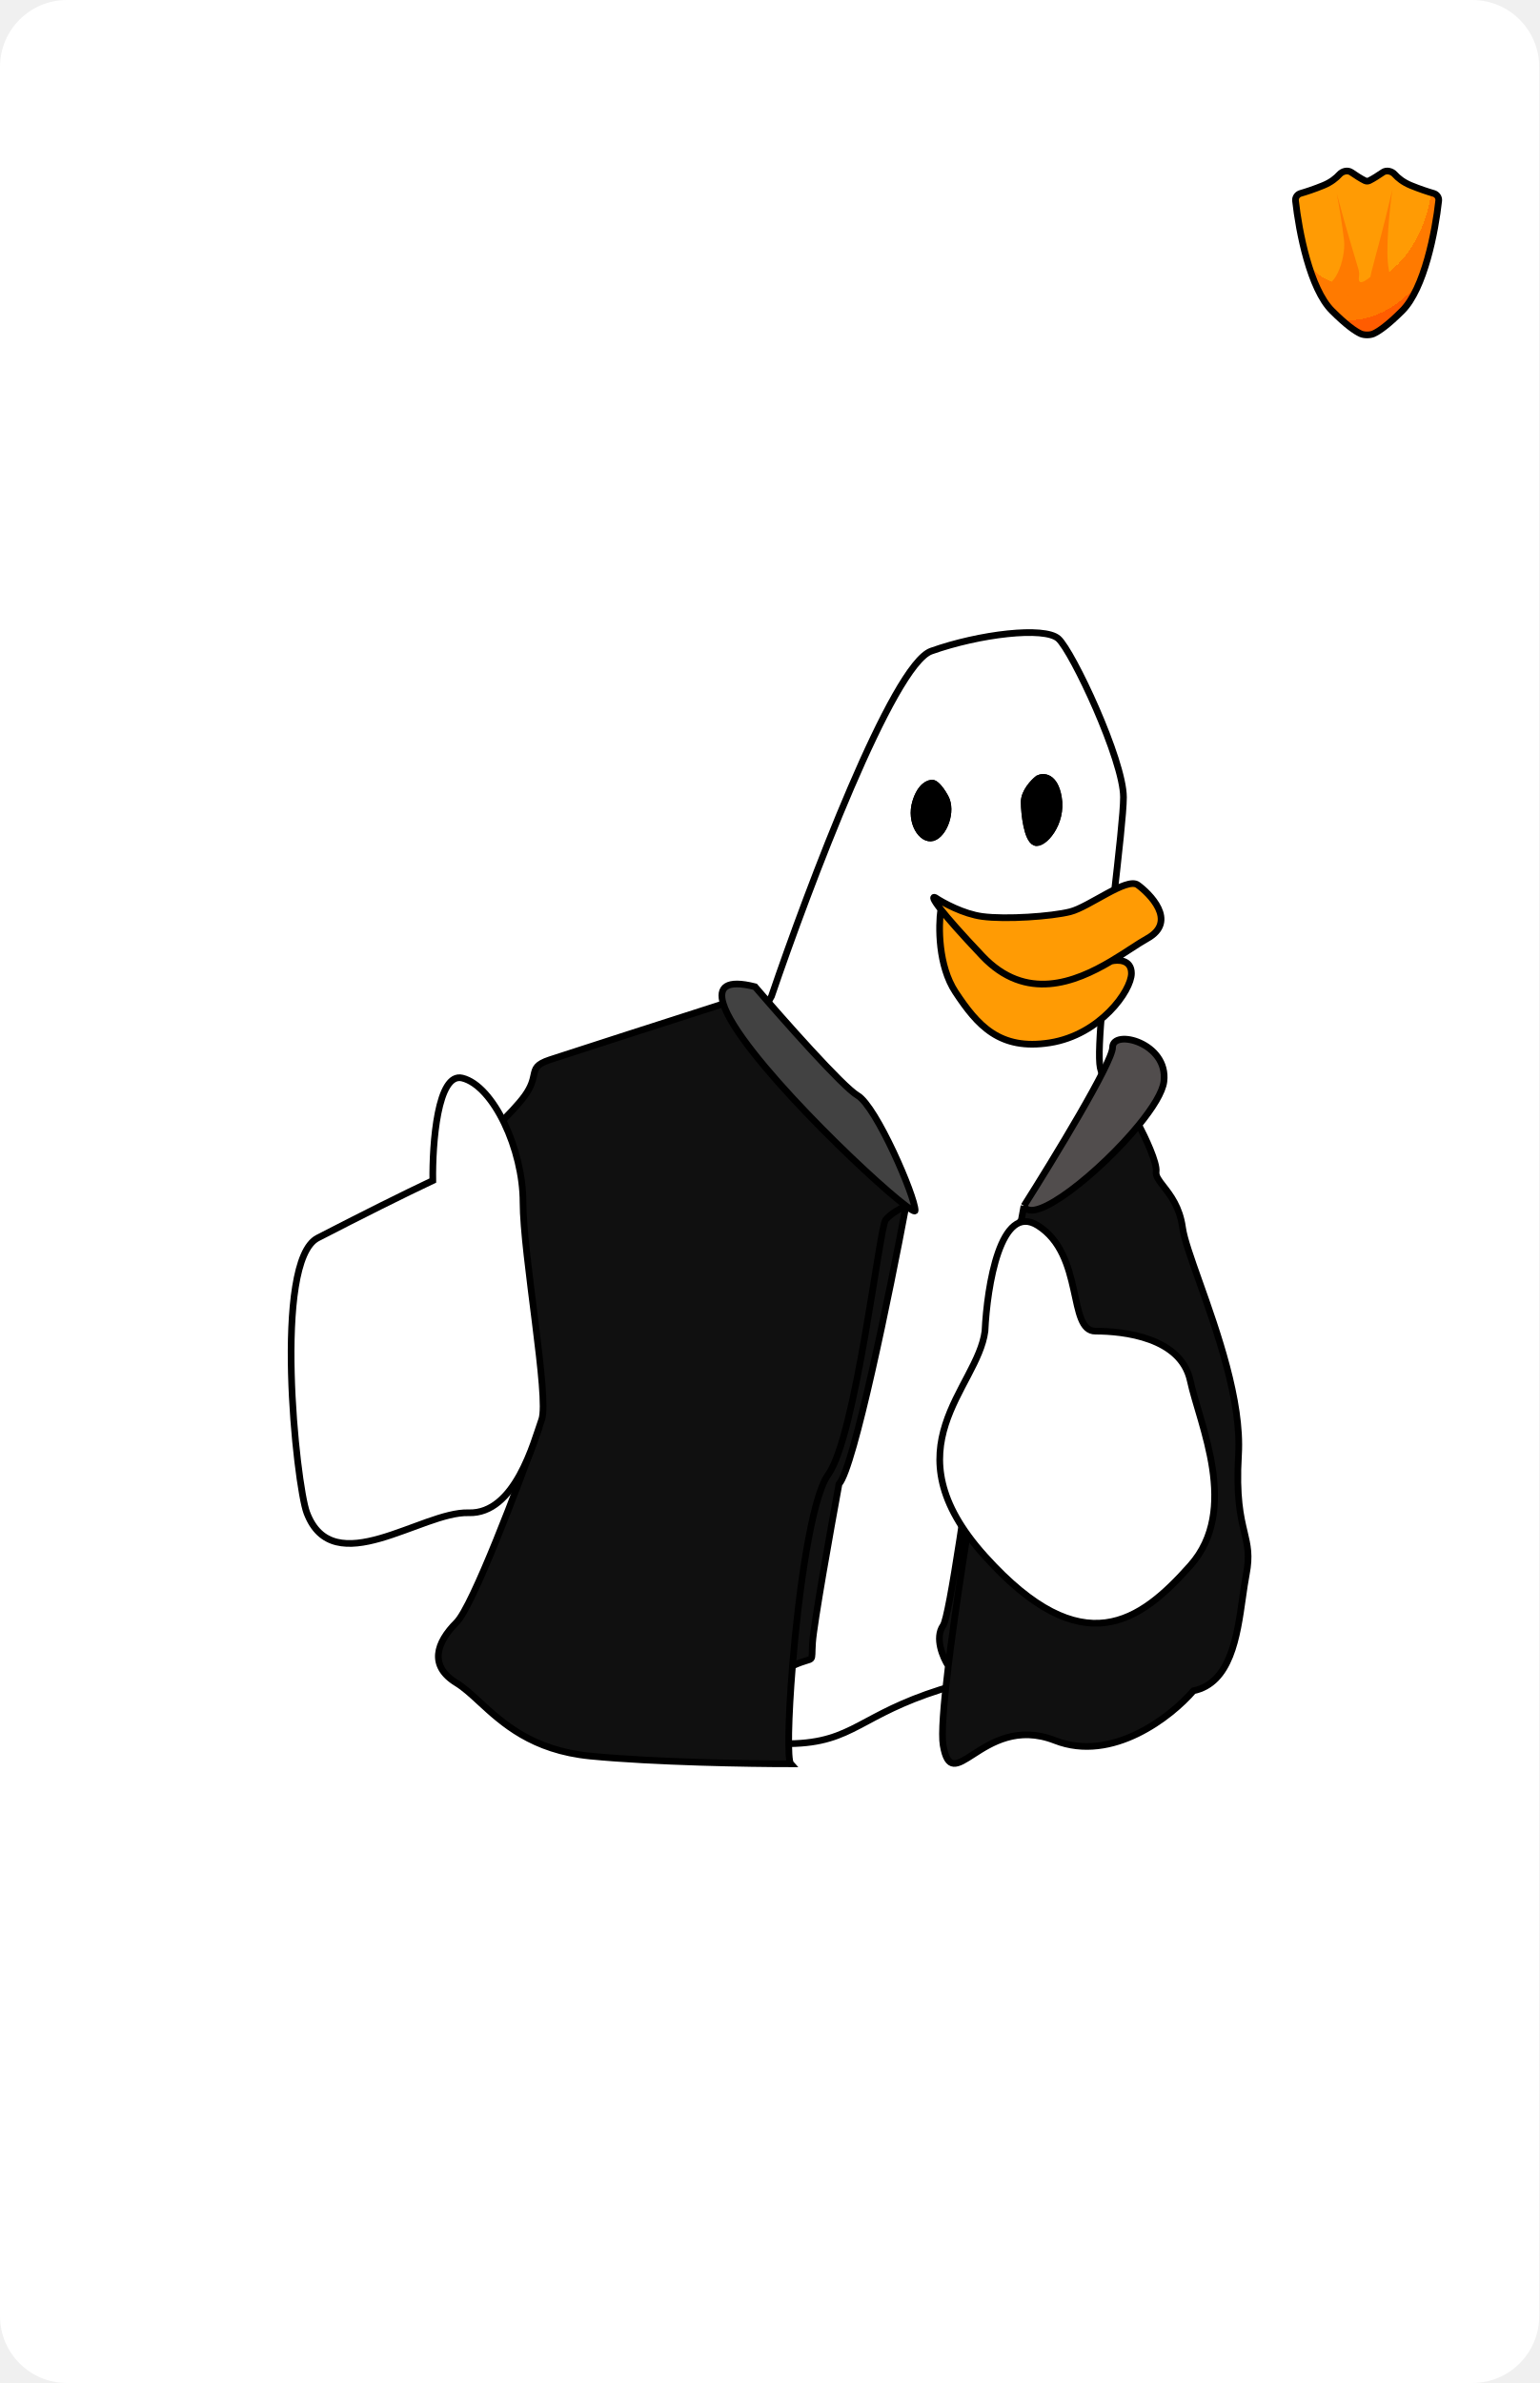
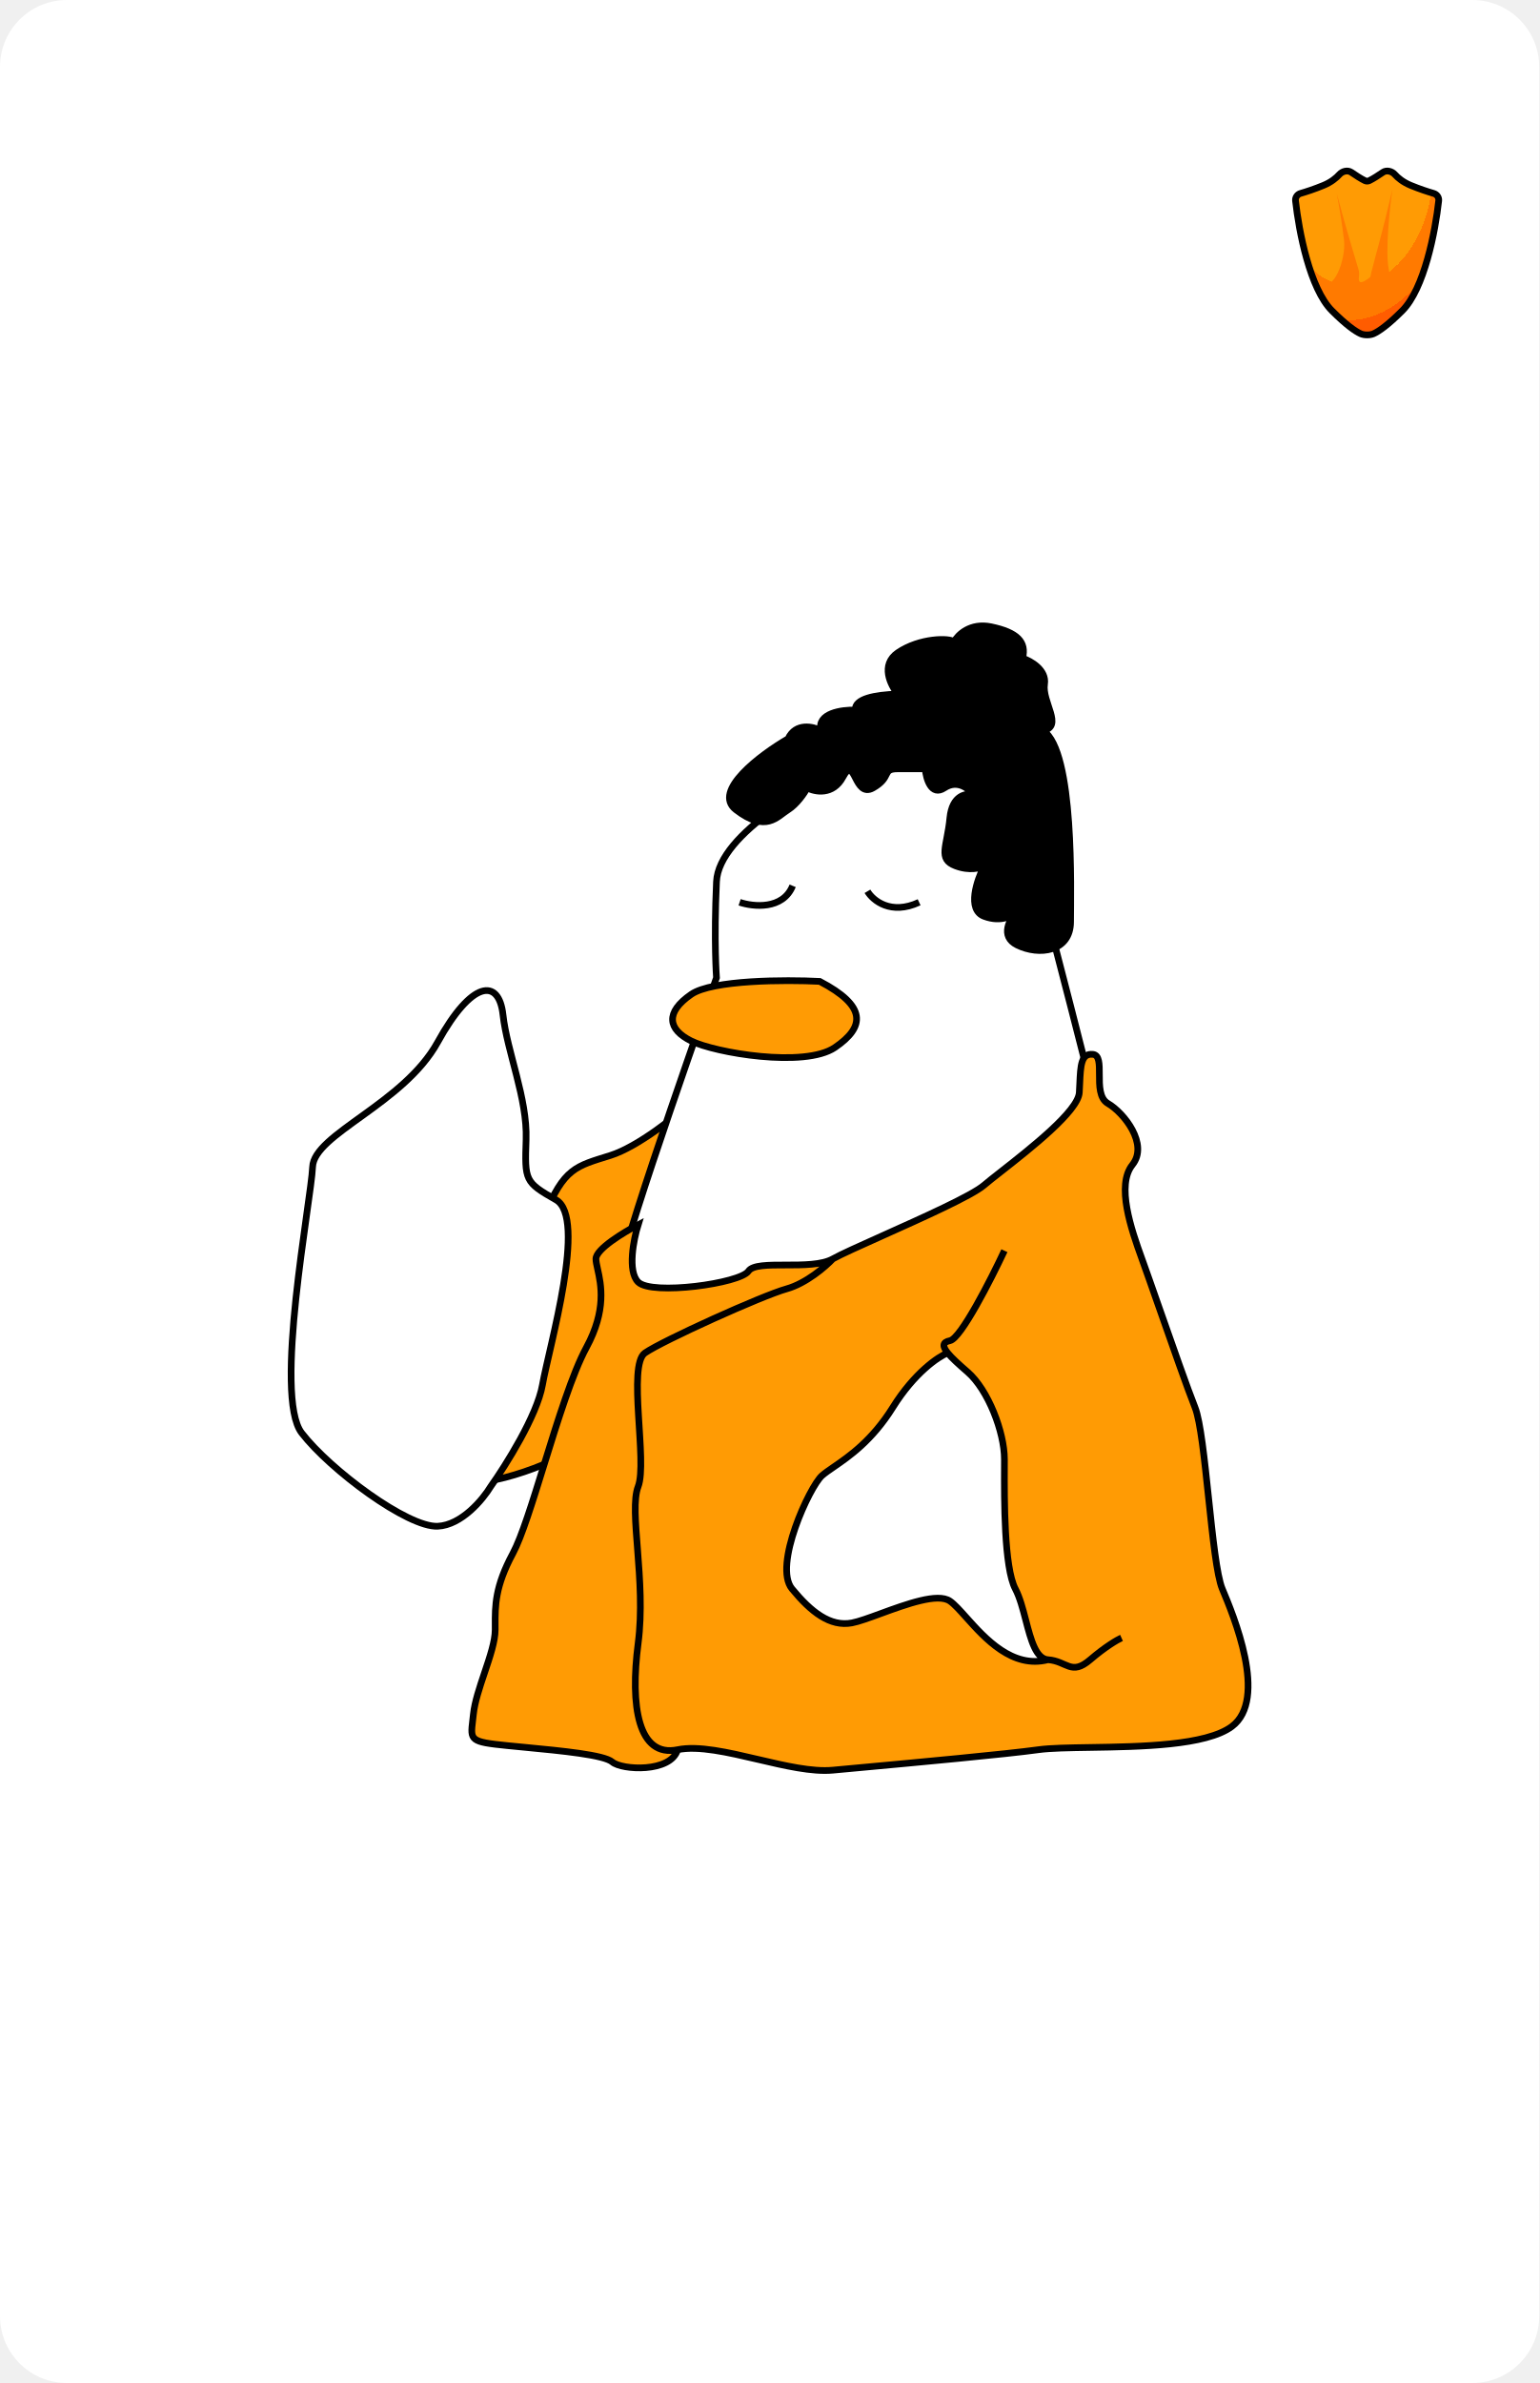
<svg xmlns="http://www.w3.org/2000/svg" width="460" height="712" viewBox="0 0 460 712" fill="none">
  <rect width="460" height="712" rx="20" fill="white" />
-   <path d="M403.84 51.477C405.114 52.35 406.72 53.394 407.9 53.968C408.323 54.173 408.811 54.173 409.234 53.968C410.415 53.394 412.02 52.35 413.294 51.477C414.366 50.743 415.949 51.132 416.819 52.096C417.786 53.167 419.314 54.442 421.621 55.392C424.307 56.498 426.783 57.302 428.454 57.784C429.413 58.06 430.071 58.969 429.963 59.961C428.954 69.164 425.665 86.253 419.067 92.85C414.832 97.086 412.097 98.998 410.467 99.726C409.458 100.177 407.676 100.177 406.667 99.726C405.037 98.998 402.302 97.086 398.067 92.85C391.47 86.253 388.181 69.164 387.172 59.961C387.063 58.969 387.722 58.06 388.68 57.784C390.351 57.302 392.827 56.498 395.513 55.392C397.82 54.442 399.349 53.167 400.315 52.096C401.185 51.132 402.769 50.743 403.84 51.477Z" fill="url(#paint0_radial_384_3878)" stroke="black" stroke-width="2" />
+   <path d="M403.84 51.477C405.114 52.35 406.72 53.394 407.9 53.968C408.323 54.173 408.811 54.173 409.234 53.968C410.415 53.394 412.02 52.35 413.294 51.477C414.366 50.743 415.949 51.132 416.819 52.096C417.786 53.167 419.314 54.442 421.621 55.392C424.307 56.498 426.783 57.302 428.454 57.784C429.413 58.06 430.071 58.969 429.963 59.961C428.954 69.164 425.665 86.253 419.067 92.85C414.832 97.086 412.097 98.998 410.467 99.726C409.458 100.177 407.676 100.177 406.667 99.726C405.037 98.998 402.302 97.086 398.067 92.85C391.47 86.253 388.181 69.164 387.172 59.961C387.063 58.969 387.722 58.06 388.68 57.784C390.351 57.302 392.827 56.498 395.513 55.392C397.82 54.442 399.349 53.167 400.315 52.096C401.185 51.132 402.769 50.743 403.84 51.477Z" fill="url(#paint0_radial_384_3895)" stroke="black" stroke-width="2" />
  <path d="M401.667 71.729C401.069 66.631 400.12 61.079 399.495 57.841C402.828 70.231 404.334 74.797 406.026 80.625C406.235 81.344 406.204 82.11 406.114 82.853C405.788 85.557 408.144 84.065 410.577 81.827C411.719 80.776 413.676 81.54 413.676 83.093C413.676 83.688 413.362 84.24 412.85 84.545L408.702 87.016C404.08 89.77 398.136 88.441 395.078 84.043C394.938 83.883 394.799 83.698 394.662 83.486C393.853 82.226 394.145 82.648 394.965 83.876C395.002 83.932 395.04 83.988 395.078 84.043C398.314 87.718 402.348 77.526 401.667 71.729Z" fill="#FF7A00" />
  <path d="M415.018 80.322C413.968 75.082 415.317 62.343 416.122 56.627C412.976 70.134 411.551 74.593 409.885 81.158C408.552 86.41 410.132 91.022 411.088 92.672C412.836 90.739 416.069 85.562 415.018 80.322Z" fill="#FF7A00" />
-   <path d="M278.76 234.022C277.678 233.867 275.145 234.765 273.662 239.596C271.809 245.634 275.516 251.208 278.76 250.279C282.003 249.35 284.784 242.383 282.467 238.202C280.613 234.858 279.223 234.022 278.76 234.022Z" fill="black" />
-   <path fill-rule="evenodd" clip-rule="evenodd" d="M278.296 194.54C266.804 198.627 241.689 264.988 230.568 297.658L181.45 384.054C175.735 396.131 162.637 425.115 155.965 444.438C155.564 445.598 155.146 446.783 154.721 447.988C146.295 471.886 134.962 504.031 196.278 515.97C240.055 524.494 246.586 521.002 259.227 514.245C265.184 511.06 272.499 507.149 285.71 503.429C310.828 496.356 323.914 499.794 333.866 502.409C340.254 504.087 345.351 505.426 351.51 503.429C367.265 498.32 370.045 481.133 366.801 474.166C364.206 468.592 363.558 432.206 363.558 414.71C352.591 385.757 330.287 326.085 328.804 319.025C327.692 313.726 330.42 289.675 332.779 268.887C334.349 255.05 335.755 242.657 335.755 238.202C335.755 227.055 320.464 194.54 316.293 190.824C312.123 187.108 292.661 189.43 278.296 194.54ZM278.76 234.022C277.678 233.867 275.145 234.765 273.662 239.596C271.809 245.634 275.516 251.208 278.76 250.279C282.003 249.35 284.784 242.383 282.467 238.202C280.613 234.858 279.223 234.022 278.76 234.022ZM306.099 239.596C306.099 236.623 308.879 233.712 310.269 232.629C311.814 231.854 315.181 231.885 316.293 238.202C317.683 246.099 311.659 252.602 309.343 251.673C307.026 250.744 306.099 243.312 306.099 239.596Z" fill="white" />
-   <path d="M310.269 232.629C308.879 233.712 306.099 236.623 306.099 239.596C306.099 243.312 307.026 250.744 309.343 251.673C311.659 252.602 317.683 246.099 316.293 238.202C315.181 231.885 311.814 231.854 310.269 232.629Z" fill="black" />
-   <path d="M278.76 234.022C277.678 233.867 275.145 234.765 273.662 239.596C271.809 245.634 275.516 251.208 278.76 250.279C282.003 249.35 284.784 242.383 282.467 238.202C280.613 234.858 279.223 234.022 278.76 234.022Z" stroke="black" stroke-width="2" />
-   <path fill-rule="evenodd" clip-rule="evenodd" d="M278.296 194.54C266.804 198.627 241.689 264.988 230.568 297.658L181.45 384.054C175.735 396.131 162.637 425.115 155.965 444.438C155.564 445.598 155.146 446.783 154.721 447.988C146.295 471.886 134.962 504.031 196.278 515.97C240.055 524.494 246.586 521.002 259.227 514.245C265.184 511.06 272.499 507.149 285.71 503.429C310.828 496.356 323.914 499.794 333.866 502.409C340.254 504.087 345.351 505.426 351.51 503.429C367.265 498.32 370.045 481.133 366.801 474.166C364.206 468.592 363.558 432.206 363.558 414.71C352.591 385.757 330.287 326.085 328.804 319.025C327.692 313.726 330.42 289.675 332.779 268.887C334.349 255.05 335.755 242.657 335.755 238.202C335.755 227.055 320.464 194.54 316.293 190.824C312.123 187.108 292.661 189.43 278.296 194.54ZM278.76 234.022C277.678 233.867 275.145 234.765 273.662 239.596C271.809 245.634 275.516 251.208 278.76 250.279C282.003 249.35 284.784 242.383 282.467 238.202C280.613 234.858 279.223 234.022 278.76 234.022ZM306.099 239.596C306.099 236.623 308.879 233.712 310.269 232.629C311.814 231.854 315.181 231.885 316.293 238.202C317.683 246.099 311.659 252.602 309.343 251.673C307.026 250.744 306.099 243.312 306.099 239.596Z" stroke="black" stroke-width="2" />
-   <path d="M310.269 232.629C308.879 233.712 306.099 236.623 306.099 239.596C306.099 243.312 307.026 250.744 309.343 251.673C311.659 252.602 317.683 246.099 316.293 238.202C315.181 231.885 311.814 231.854 310.269 232.629Z" stroke="black" stroke-width="2" />
-   <path d="M279.482 268.167C281.828 269.739 287.928 273.073 293.559 273.828C300.597 274.771 314.205 273.828 319.835 272.412C325.466 270.997 336.727 262.035 340.012 264.393C343.297 266.752 352.212 275.243 342.827 280.432C340.121 281.928 336.4 284.602 332.035 287.185C334.069 286.664 338.135 286.658 338.135 290.809C338.135 295.998 328.751 309.207 313.736 311.565C298.72 313.924 292.151 306.376 285.582 296.47C280.327 288.545 280.446 276.667 281.162 271.718C278.614 268.461 278.704 267.819 279.482 268.167Z" fill="#FF9B04" />
-   <path d="M281.162 271.718C283.223 274.353 287.011 278.7 293.559 285.621C306.581 299.383 321.266 293.559 332.035 287.185M281.162 271.718C278.614 268.461 278.704 267.819 279.482 268.167C281.828 269.739 287.928 273.073 293.559 273.828C300.597 274.771 314.205 273.828 319.835 272.412C325.466 270.997 336.727 262.035 340.012 264.393C343.297 266.752 352.212 275.243 342.827 280.432C340.121 281.928 336.4 284.602 332.035 287.185M281.162 271.718C280.446 276.667 280.327 288.545 285.582 296.47C292.151 306.376 298.72 313.924 313.736 311.565C328.751 309.207 338.135 295.998 338.135 290.809C338.135 286.658 334.069 286.664 332.035 287.185" stroke="black" stroke-width="2" />
-   <path fill-rule="evenodd" clip-rule="evenodd" d="M250.732 443.414C255.192 438.585 265.934 385.988 270.748 360.293C259.937 352.203 220.729 314.632 216.166 299.925C201.205 304.724 169.888 314.785 164.313 316.643C160.233 318.002 159.975 319.202 159.53 321.267C159.214 322.73 158.805 324.628 156.879 327.323C153.162 332.524 143.25 341.564 138.759 345.433L161.061 426.697C154.866 444.033 141.268 479.913 136.436 484.743C130.396 490.78 128.073 497.745 136.436 502.853C138.672 504.219 140.874 506.248 143.354 508.533C150.151 514.795 159.032 522.977 176.393 524.678C195.35 526.536 224.249 527 236.329 527C235.298 525.861 235.576 513.159 236.837 497.745C240.59 496.005 241.91 496.128 242.398 495.549C242.822 495.047 242.618 494.016 242.834 490.78C243.205 485.207 248.254 456.881 250.732 443.414Z" fill="#101010" />
-   <path d="M256.307 327.323C251.847 324.723 234.006 304.569 225.643 294.817C217.002 292.633 214.636 294.993 216.166 299.925C220.729 314.632 259.937 352.203 270.748 360.293C272.493 361.599 273.498 362.137 273.498 361.686C273.498 357.507 261.883 330.574 256.307 327.323Z" fill="#424242" />
-   <path fill-rule="evenodd" clip-rule="evenodd" d="M306.022 360.293C305.77 361.647 305.512 363.041 305.247 364.472C303.957 366.484 301.097 370.695 299.982 371.438C299.409 371.819 296.798 390.379 293.695 412.441C289.243 444.086 283.778 482.935 281.862 485.672C279.26 489.386 281.809 495.268 283.41 497.745C281.967 509.591 281.307 518.194 281.862 521.428C283.184 529.138 285.97 527.338 290.816 524.209C296.184 520.741 304.08 515.641 315.314 520.035C332.412 526.721 350.006 512.914 356.665 505.175C367.743 502.884 369.713 488.981 371.354 477.398C371.709 474.892 372.049 472.495 372.462 470.347C373.536 464.766 372.823 461.764 371.883 457.81C370.789 453.212 369.39 447.325 370.139 434.591C371.082 418.562 363.725 397.852 358.439 382.974C355.915 375.87 353.863 370.095 353.413 366.794C352.581 360.697 349.763 357.081 347.725 354.465C346.348 352.698 345.327 351.388 345.514 350.077C345.886 347.476 342.216 339.706 340.335 336.146C329.033 349.973 308.735 366.395 306.022 360.293Z" fill="#101010" />
-   <path d="M332.505 312.928C332.505 317.386 314.849 346.362 306.022 360.293C308.735 366.395 329.033 349.973 340.335 336.146C344.513 331.034 347.461 326.277 347.837 323.144C349.231 311.535 332.505 307.355 332.505 312.928Z" fill="#514D4D" />
-   <path d="M306.022 360.293C314.849 346.362 332.505 317.386 332.505 312.928C332.505 307.355 349.231 311.535 347.837 323.144C347.461 326.277 344.513 331.034 340.335 336.146M306.022 360.293C308.735 366.395 329.033 349.973 340.335 336.146M306.022 360.293C305.77 361.647 305.512 363.041 305.247 364.472M340.335 336.146C342.216 339.706 345.886 347.476 345.514 350.077C345.327 351.388 346.348 352.698 347.725 354.465C349.763 357.081 352.581 360.697 353.413 366.794C353.863 370.095 355.915 375.87 358.439 382.974C363.725 397.852 371.082 418.562 370.139 434.591C369.39 447.325 370.789 453.212 371.883 457.81C372.823 461.764 373.536 464.766 372.462 470.347C372.049 472.495 371.709 474.892 371.354 477.398C369.713 488.981 367.743 502.884 356.665 505.175C350.006 512.914 332.412 526.721 315.314 520.035C304.08 515.641 296.184 520.741 290.816 524.209C285.97 527.338 283.184 529.138 281.862 521.428C281.307 518.194 281.967 509.591 283.41 497.745M270.748 360.293C272.493 361.599 273.498 362.137 273.498 361.686C273.498 357.507 261.883 330.574 256.307 327.323C251.847 324.723 234.006 304.569 225.643 294.817C217.002 292.633 214.636 294.993 216.166 299.925M270.748 360.293C265.934 385.988 255.192 438.585 250.732 443.414C248.254 456.881 243.205 485.207 242.834 490.78C242.618 494.016 242.822 495.047 242.398 495.549C241.91 496.128 240.59 496.005 236.837 497.745M270.748 360.293C269.342 360.912 266.157 362.615 264.671 364.472C262.812 366.794 255.843 429.019 247.48 440.628C242.535 447.491 238.659 475.454 236.837 497.745M270.748 360.293C259.937 352.203 220.729 314.632 216.166 299.925M216.166 299.925C201.205 304.724 169.888 314.785 164.313 316.643C160.233 318.002 159.975 319.202 159.53 321.267C159.214 322.73 158.805 324.628 156.879 327.323C153.162 332.524 143.25 341.564 138.759 345.433L161.061 426.697C154.866 444.033 141.268 479.913 136.436 484.743C130.396 490.78 128.073 497.745 136.436 502.853C138.672 504.219 140.874 506.248 143.354 508.533C150.151 514.795 159.032 522.977 176.393 524.678C195.35 526.536 224.249 527 236.329 527C235.298 525.861 235.576 513.159 236.837 497.745M305.247 364.472C303.957 366.484 301.097 370.695 299.982 371.438C299.409 371.819 296.798 390.379 293.695 412.441C289.243 444.086 283.778 482.935 281.862 485.672C279.26 489.386 281.809 495.268 283.41 497.745M305.247 364.472C298.424 401.414 287.606 463.292 283.41 497.745" stroke="black" stroke-width="2" />
-   <path d="M138.179 322.113C130.742 320.257 129.192 341.749 129.347 352.727C120.515 356.901 108.429 362.931 94.949 369.889C81.469 376.847 88.522 443.609 91.695 451.99C99.597 472.863 126.093 451.526 140.039 451.99C153.984 452.454 159.562 430.653 161.886 424.159C164.21 417.665 156.308 374.991 156.308 359.221C156.308 343.45 147.476 324.432 138.179 322.113Z" fill="white" />
-   <path d="M310.17 366.178C299.014 359.128 294.985 384.268 294.366 397.72C292.167 414.882 265.081 432.508 294.366 464.977C323.65 497.447 340.85 484.459 355.724 467.761C370.599 451.062 358.513 425.551 355.724 412.563C352.935 399.575 335.736 397.72 327.369 397.72C319.002 397.72 324.115 374.991 310.17 366.178Z" fill="white" />
-   <path d="M138.179 322.113C130.742 320.257 129.192 341.749 129.347 352.727C120.515 356.901 108.429 362.931 94.949 369.889C81.469 376.847 88.522 443.609 91.695 451.99C99.597 472.863 126.093 451.526 140.039 451.99C153.984 452.454 159.562 430.653 161.886 424.159C164.21 417.665 156.308 374.991 156.308 359.221C156.308 343.45 147.476 324.432 138.179 322.113Z" stroke="black" stroke-width="2" />
-   <path d="M310.17 366.178C299.014 359.128 294.985 384.268 294.366 397.72C292.167 414.882 265.081 432.508 294.366 464.977C323.65 497.447 340.85 484.459 355.724 467.761C370.599 451.062 358.513 425.551 355.724 412.563C352.935 399.575 335.736 397.72 327.369 397.72C319.002 397.72 324.115 374.991 310.17 366.178Z" stroke="black" stroke-width="2" />
+   <path d="M182.419 345.228C190.666 342.631 202.242 333.327 207 329C198.806 359.833 181.627 422.715 178.455 427.584C174.49 433.669 152.289 443 140.791 443C129.294 443 156.65 378.089 162.596 363.484C168.543 348.879 172.112 348.473 182.419 345.228Z" fill="#FF9B04" stroke="black" stroke-width="2" />
+   <path d="M214.128 263.439C214.779 249.017 243.121 233.392 257.21 227.383C300.292 219.188 305.576 249.508 310.047 263.439C313.623 274.584 334.839 359.044 345 399.881L327.57 491.825C327.586 491.898 327.567 491.982 327.523 492.071L327.57 491.825C327.441 491.225 325.013 491.375 315.737 495.759C302.731 501.905 288.099 483.466 285.661 478.959C283.222 474.452 253.959 483.876 251.52 485.105C249.082 486.335 242.579 485.105 238.921 476.501C235.263 467.897 238.108 461.751 242.579 448.639C247.049 435.528 260.462 431.43 270.216 416.27C278.02 404.142 294.06 381.989 301.105 372.429C292.976 378.575 264.201 398.324 214.128 428.152C151.538 465.438 185.678 384.721 186.084 377.345C186.491 369.97 214.128 292.121 214.128 292.121C214.128 292.121 213.315 281.468 214.128 263.439Z" fill="white" />
+   <path d="M162.105 413.812C160.479 422.99 151.131 437.849 146.66 444.132C144.357 447.956 137.963 455.687 130.809 456.014C121.868 456.424 98.701 439.215 90.166 428.152C81.631 417.09 93.011 358.498 93.418 348.664C93.824 338.83 120.649 329.816 130.809 311.378C140.97 292.94 149.099 292.121 150.318 303.183C151.538 314.246 157.634 328.177 157.228 340.469C156.821 352.761 156.821 353.171 166.169 358.498C175.517 363.824 164.137 402.339 162.105 413.812Z" fill="white" />
+   <path d="M221.038 269.585C225.102 270.951 233.962 271.88 236.889 264.668M259.242 266.307C260.868 269.039 266.233 273.519 274.687 269.585M257.21 227.383C243.121 233.392 214.779 249.017 214.128 263.439C213.315 281.468 214.128 292.121 214.128 292.121C214.128 292.121 186.491 369.97 186.084 377.345C185.678 384.721 151.538 465.438 214.128 428.152C264.201 398.324 292.976 378.575 301.105 372.429C294.06 381.989 278.02 404.142 270.216 416.27C260.462 431.43 247.049 435.528 242.579 448.639C238.108 461.751 235.263 467.897 238.921 476.501C242.579 485.105 249.082 486.335 251.52 485.105C253.959 483.876 283.222 474.452 285.661 478.959C288.099 483.466 302.731 501.905 315.737 495.759C326.141 490.842 327.93 491.251 327.523 492.071L345 399.881C334.839 359.044 313.623 274.584 310.047 263.439C305.576 249.508 300.292 219.188 257.21 227.383ZM146.66 444.132C151.131 437.849 160.479 422.99 162.105 413.812C164.137 402.339 175.517 363.824 166.169 358.498C156.821 353.171 156.821 352.761 157.228 340.469C157.634 328.177 151.538 314.246 150.318 303.183C149.099 292.121 140.97 292.94 130.809 311.378C120.649 329.816 93.824 338.83 93.418 348.664C93.011 358.498 81.631 417.09 90.166 428.152C98.701 439.215 121.868 456.424 130.809 456.014C137.963 455.687 144.357 447.956 146.66 444.132Z" stroke="black" stroke-width="2" />
+   <path d="M206.579 297.094C212.857 292.758 234.8 292.706 244.986 293.223C259.028 300.578 258.615 306.771 249.529 312.965C240.444 319.158 213.6 314.513 206.579 311.029C199.559 307.545 198.733 302.513 206.579 297.094Z" fill="#FF9B04" stroke="black" stroke-width="2" />
+   <path d="M283.881 244.4C284.536 237.545 288.799 236.919 290.848 237.463C289.618 235.695 286.176 232.811 282.241 235.423C278.307 238.034 276.776 232.702 276.503 229.71H268.306C263.388 229.71 266.667 232.158 260.929 235.423C255.191 238.687 255.601 225.221 251.912 232.158C248.961 237.708 243.579 236.647 241.256 235.423C240.436 236.919 238.141 240.32 235.518 241.952C232.239 243.992 228.961 248.889 219.944 241.952C212.73 236.402 227.321 225.493 235.518 220.732C237.813 215.835 243.032 217.059 245.355 218.283C244.043 213.06 251.639 212.026 255.601 212.162C255.372 208.751 261.381 207.621 268.306 207.36C266.12 204.744 263.06 198.614 268.306 195.023C274.864 190.534 283.881 190.534 285.11 191.758C286.203 189.718 289.946 185.964 296.176 187.27C303.963 188.902 306.832 191.758 305.603 196.655C308.062 197.472 312.816 200.165 312.16 204.409C311.34 209.714 317.898 217.059 311.75 218.283C321.177 224.405 319.947 266.436 319.947 275.414C319.947 284.392 310.521 285.616 303.963 282.351C298.965 279.863 301.506 274.956 303.648 272.497C302.288 273.846 298.945 275.581 294.127 273.782C288.881 271.823 291.941 262.9 294.127 258.683C293.034 259.363 289.782 260.315 285.52 258.683C280.192 256.643 283.061 252.97 283.881 244.4Z" fill="black" />
+   <path d="M311.75 218.283C321.177 224.405 319.947 266.436 319.947 275.414C319.947 284.392 310.521 285.616 303.963 282.351C298.717 279.74 301.777 274.462 303.963 272.15C302.87 273.51 299.373 275.741 294.127 273.782C288.881 271.823 291.941 262.9 294.127 258.683C293.034 259.363 289.782 260.315 285.52 258.683C280.192 256.643 283.061 252.97 283.88 244.4C284.536 237.545 288.799 236.919 290.848 237.463C289.618 235.695 286.176 232.811 282.241 235.423C278.307 238.034 276.776 232.702 276.503 229.71C275.41 229.71 272.241 229.71 268.306 229.71C263.388 229.71 266.667 232.158 260.929 235.423C255.191 238.687 255.601 225.221 251.912 232.158C248.961 237.708 243.579 236.647 241.256 235.423C240.436 236.919 238.141 240.32 235.518 241.952C232.239 243.992 228.961 248.889 219.944 241.952C212.73 236.402 227.321 225.493 235.518 220.732C237.813 215.835 243.032 217.059 245.355 218.283C244.043 213.06 251.639 212.026 255.601 212.162C255.372 208.751 261.381 207.621 268.306 207.36M311.75 218.283C302.324 212.162 292.897 208.082 283.88 207.673C279.889 207.493 273.808 207.152 268.306 207.36M311.75 218.283C317.898 217.059 311.34 209.714 312.16 204.409C312.816 200.165 308.062 197.472 305.603 196.655C306.832 191.758 303.963 188.902 296.176 187.27C289.946 185.964 286.203 189.718 285.11 191.758C283.88 190.534 274.864 190.534 268.306 195.023C263.06 198.614 266.12 204.744 268.306 207.36" stroke="black" stroke-width="2" />
+   <path fill-rule="evenodd" clip-rule="evenodd" d="M190.713 383.055C187.458 379.796 189.357 370.29 190.713 365.945C186.508 368.118 178.099 373.196 178.099 376.129C178.099 376.917 178.324 377.929 178.601 379.176C179.614 383.733 181.322 391.412 175.25 402.609C171.079 410.3 166.672 424.512 162.602 437.634C159.128 448.836 155.9 459.244 153.277 464.122C147.937 474.048 147.96 479.681 147.984 485.715C147.985 486.119 147.987 486.525 147.987 486.935C147.987 490.358 146.415 495.017 144.805 499.791C143.35 504.107 141.862 508.517 141.476 512.192C141.405 512.862 141.332 513.478 141.264 514.044C140.551 520.008 140.499 520.445 151.649 521.561C153.291 521.725 155.007 521.89 156.753 522.057C167.992 523.134 180.516 524.334 182.982 526.45C185.83 528.894 200.479 529.709 202.514 522.783C208.706 521.501 217.587 523.583 226.511 525.676C234.595 527.571 242.714 529.475 248.903 528.894C251.139 528.684 254.071 528.414 257.453 528.103C273.77 526.6 300.573 524.133 310.348 522.783C313.871 522.297 319.464 522.21 325.867 522.11C340.908 521.876 360.424 521.572 368.13 515.858C379.117 507.71 368.537 482.453 365.282 474.713C363.647 470.826 362.422 459.232 361.196 447.622C359.981 436.114 358.764 424.589 357.143 420.533C355.018 415.214 350.291 401.735 346.36 390.524C344.269 384.562 342.404 379.241 341.273 376.129C338.018 367.167 333.542 354.131 338.425 348.021C343.308 341.91 335.983 332.541 331.1 329.689C328.547 328.198 328.553 324.368 328.558 320.995C328.562 317.916 328.566 315.218 326.624 315.024C323.096 314.67 322.933 318.299 322.687 323.785C322.649 324.626 322.609 325.51 322.555 326.43C322.23 331.961 307.892 343.206 299.228 350.002C297.042 351.716 295.218 353.147 294.071 354.131C290.434 357.252 275.685 363.86 263.801 369.184C257.07 372.2 251.257 374.804 248.903 376.129C245.647 377.963 239.95 377.963 234.762 377.963C229.574 377.963 224.894 377.963 223.674 379.796C221.232 383.462 194.782 387.128 190.713 383.055ZM300.174 436.013C300.174 427.866 295.291 415.237 289.188 409.941C286.543 407.647 284.433 405.735 283.222 404.238C280.463 405.324 273.318 410.104 266.807 420.533C260.623 430.438 253.735 435.169 249.176 438.3C247.735 439.289 246.527 440.119 245.647 440.902C241.985 444.16 230.998 467.788 236.695 474.713C242.392 481.639 248.089 486.12 254.6 484.898C256.637 484.515 259.751 483.375 263.23 482.1C270.867 479.303 280.263 475.861 283.898 478.38C285.235 479.306 286.858 481.118 288.767 483.248C294.41 489.548 302.553 498.636 313.196 495.897C309.58 495.638 308.095 489.963 306.556 484.08C305.671 480.696 304.767 477.243 303.43 474.713C300.064 468.348 300.135 447.871 300.169 438.275C300.172 437.431 300.174 436.672 300.174 436.013Z" fill="#FF9B04" />
+   <path d="M289.188 409.941C295.291 415.237 300.174 427.866 300.174 436.013C300.174 436.672 300.172 437.431 300.169 438.275C300.135 447.871 300.064 468.348 303.43 474.713C304.767 477.243 305.671 480.696 306.556 484.08C308.095 489.963 309.58 495.638 313.196 495.897C302.553 498.636 294.41 489.548 288.767 483.248C286.858 481.118 285.235 479.306 283.898 478.38C280.263 475.861 270.867 479.303 263.23 482.1C259.751 483.375 256.637 484.515 254.6 484.898C248.089 486.12 242.392 481.639 236.695 474.713C230.998 467.788 241.985 444.16 245.647 440.902C246.527 440.119 247.735 439.289 249.176 438.3C253.735 435.169 260.623 430.438 266.807 420.533C273.318 410.104 280.463 405.324 283.222 404.238C284.433 405.735 286.543 407.647 289.188 409.941Z" fill="white" />
+   <path d="M248.903 376.129C246.732 378.438 240.927 383.462 235.067 385.092C227.743 387.128 198.038 400.572 192.748 404.238C187.458 407.904 193.562 436.828 190.713 444.16C187.865 451.493 193.155 472.269 190.713 491.008C188.272 509.747 190.713 525.227 202.514 522.783M248.903 376.129C251.257 374.804 257.07 372.2 263.801 369.184C275.685 363.86 290.434 357.252 294.071 354.131C295.218 353.147 297.042 351.716 299.228 350.002C307.892 343.206 322.23 331.961 322.555 326.43C322.609 325.51 322.649 324.626 322.687 323.785C322.933 318.299 323.096 314.67 326.624 315.024C328.566 315.218 328.562 317.916 328.558 320.995C328.553 324.368 328.547 328.198 331.1 329.689C335.983 332.541 343.308 341.91 338.425 348.021C333.542 354.131 338.018 367.167 341.273 376.129C342.404 379.241 344.269 384.562 346.36 390.524C350.291 401.735 355.018 415.214 357.143 420.533C358.764 424.589 359.981 436.114 361.196 447.622C362.422 459.232 363.647 470.826 365.282 474.713C368.537 482.453 379.117 507.71 368.13 515.858C360.424 521.572 340.908 521.876 325.867 522.11C319.464 522.21 313.871 522.297 310.347 522.783C300.573 524.133 273.77 526.6 257.453 528.103C254.071 528.414 251.139 528.684 248.903 528.894C242.714 529.475 234.595 527.571 226.511 525.676C217.587 523.583 208.706 521.501 202.514 522.783M248.903 376.129C245.647 377.963 239.95 377.963 234.762 377.963C229.574 377.963 224.894 377.963 223.674 379.796C221.232 383.462 194.782 387.128 190.713 383.055C187.458 379.796 189.357 370.29 190.713 365.945C186.508 368.118 178.099 373.196 178.099 376.129C178.099 376.917 178.324 377.929 178.601 379.176C179.614 383.733 181.322 391.412 175.25 402.609C171.079 410.3 166.672 424.512 162.602 437.634C159.128 448.836 155.9 459.244 153.277 464.122C147.937 474.048 147.96 479.681 147.984 485.715C147.985 486.119 147.987 486.525 147.987 486.935C147.987 490.358 146.415 495.017 144.805 499.791C143.35 504.107 141.862 508.517 141.476 512.192C141.405 512.862 141.332 513.478 141.264 514.044C140.551 520.008 140.499 520.445 151.649 521.561C153.291 521.725 155.007 521.89 156.753 522.057C167.992 523.134 180.516 524.334 182.982 526.45C185.83 528.894 200.479 529.709 202.514 522.783M300.175 373.685C296.105 382.376 287.153 399.92 283.898 400.572C281.592 401.033 281.638 402.28 283.222 404.238M313.196 495.897C318.893 496.304 320.114 500.785 325.81 495.897C330.368 491.986 333.949 489.922 335.17 489.379M313.196 495.897C302.553 498.636 294.41 489.548 288.767 483.248C286.858 481.118 285.235 479.306 283.898 478.38C280.263 475.861 270.867 479.303 263.23 482.1C259.751 483.375 256.637 484.515 254.6 484.898C248.089 486.12 242.392 481.639 236.695 474.713C230.998 467.788 241.985 444.16 245.647 440.902C246.527 440.119 247.735 439.289 249.176 438.3C253.735 435.169 260.623 430.438 266.807 420.533C273.318 410.104 280.463 405.324 283.222 404.238M313.196 495.897C309.58 495.638 308.095 489.963 306.556 484.08C305.671 480.696 304.767 477.243 303.43 474.713C300.064 468.348 300.135 447.871 300.169 438.275C300.172 437.431 300.175 436.672 300.175 436.013C300.175 427.866 295.291 415.237 289.188 409.941C286.543 407.647 284.433 405.735 283.222 404.238" stroke="black" stroke-width="2" />
  <defs>
-     <radialGradient id="paint0_radial_384_3878" cx="0" cy="0" r="1" gradientUnits="userSpaceOnUse" gradientTransform="translate(406.013 54.2567) rotate(97.8291) scale(68.7476 48.2508)">
+     <radialGradient id="paint0_radial_384_3895" cx="0" cy="0" r="1" gradientUnits="userSpaceOnUse" gradientTransform="translate(406.013 54.2567) rotate(97.8291) scale(68.7476 48.2508)">
      <stop offset="0.455" stop-color="#FF9B04" />
      <stop offset="0.455" stop-color="#FF7A00" />
      <stop offset="0.605" stop-color="#FF7A00" />
      <stop offset="0.605" stop-color="#FF5C00" />
    </radialGradient>
  </defs>
</svg>
